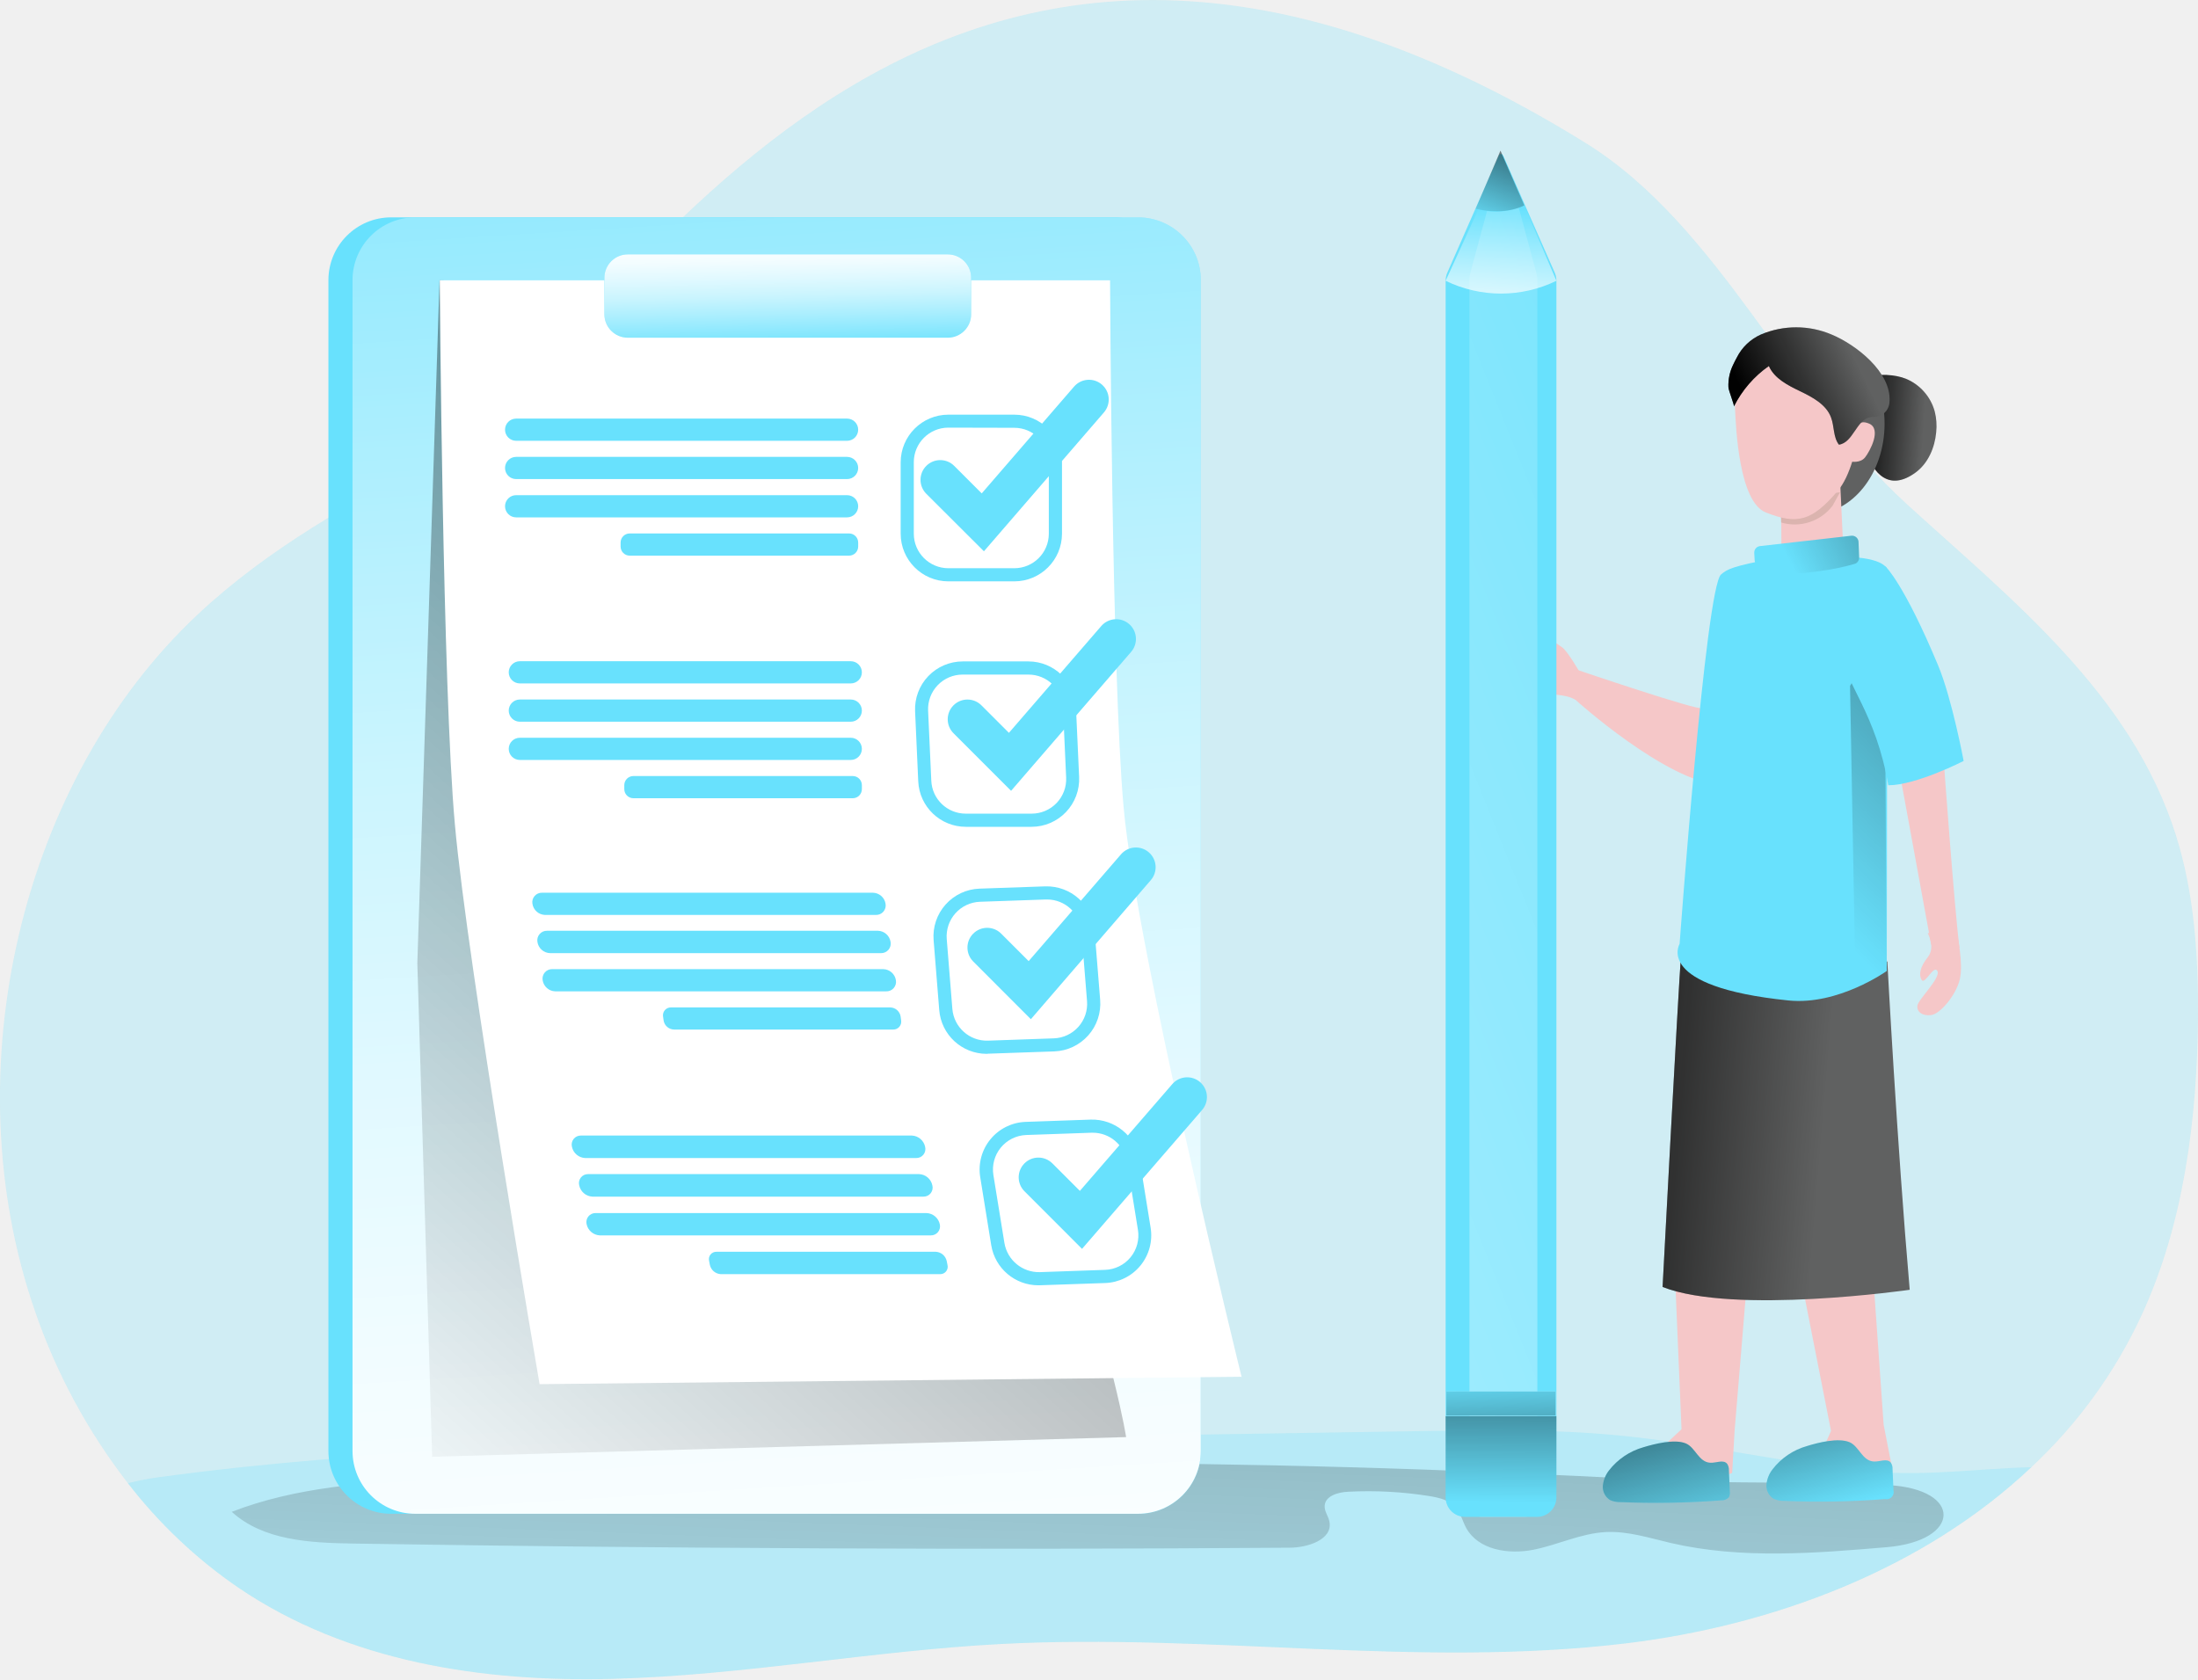
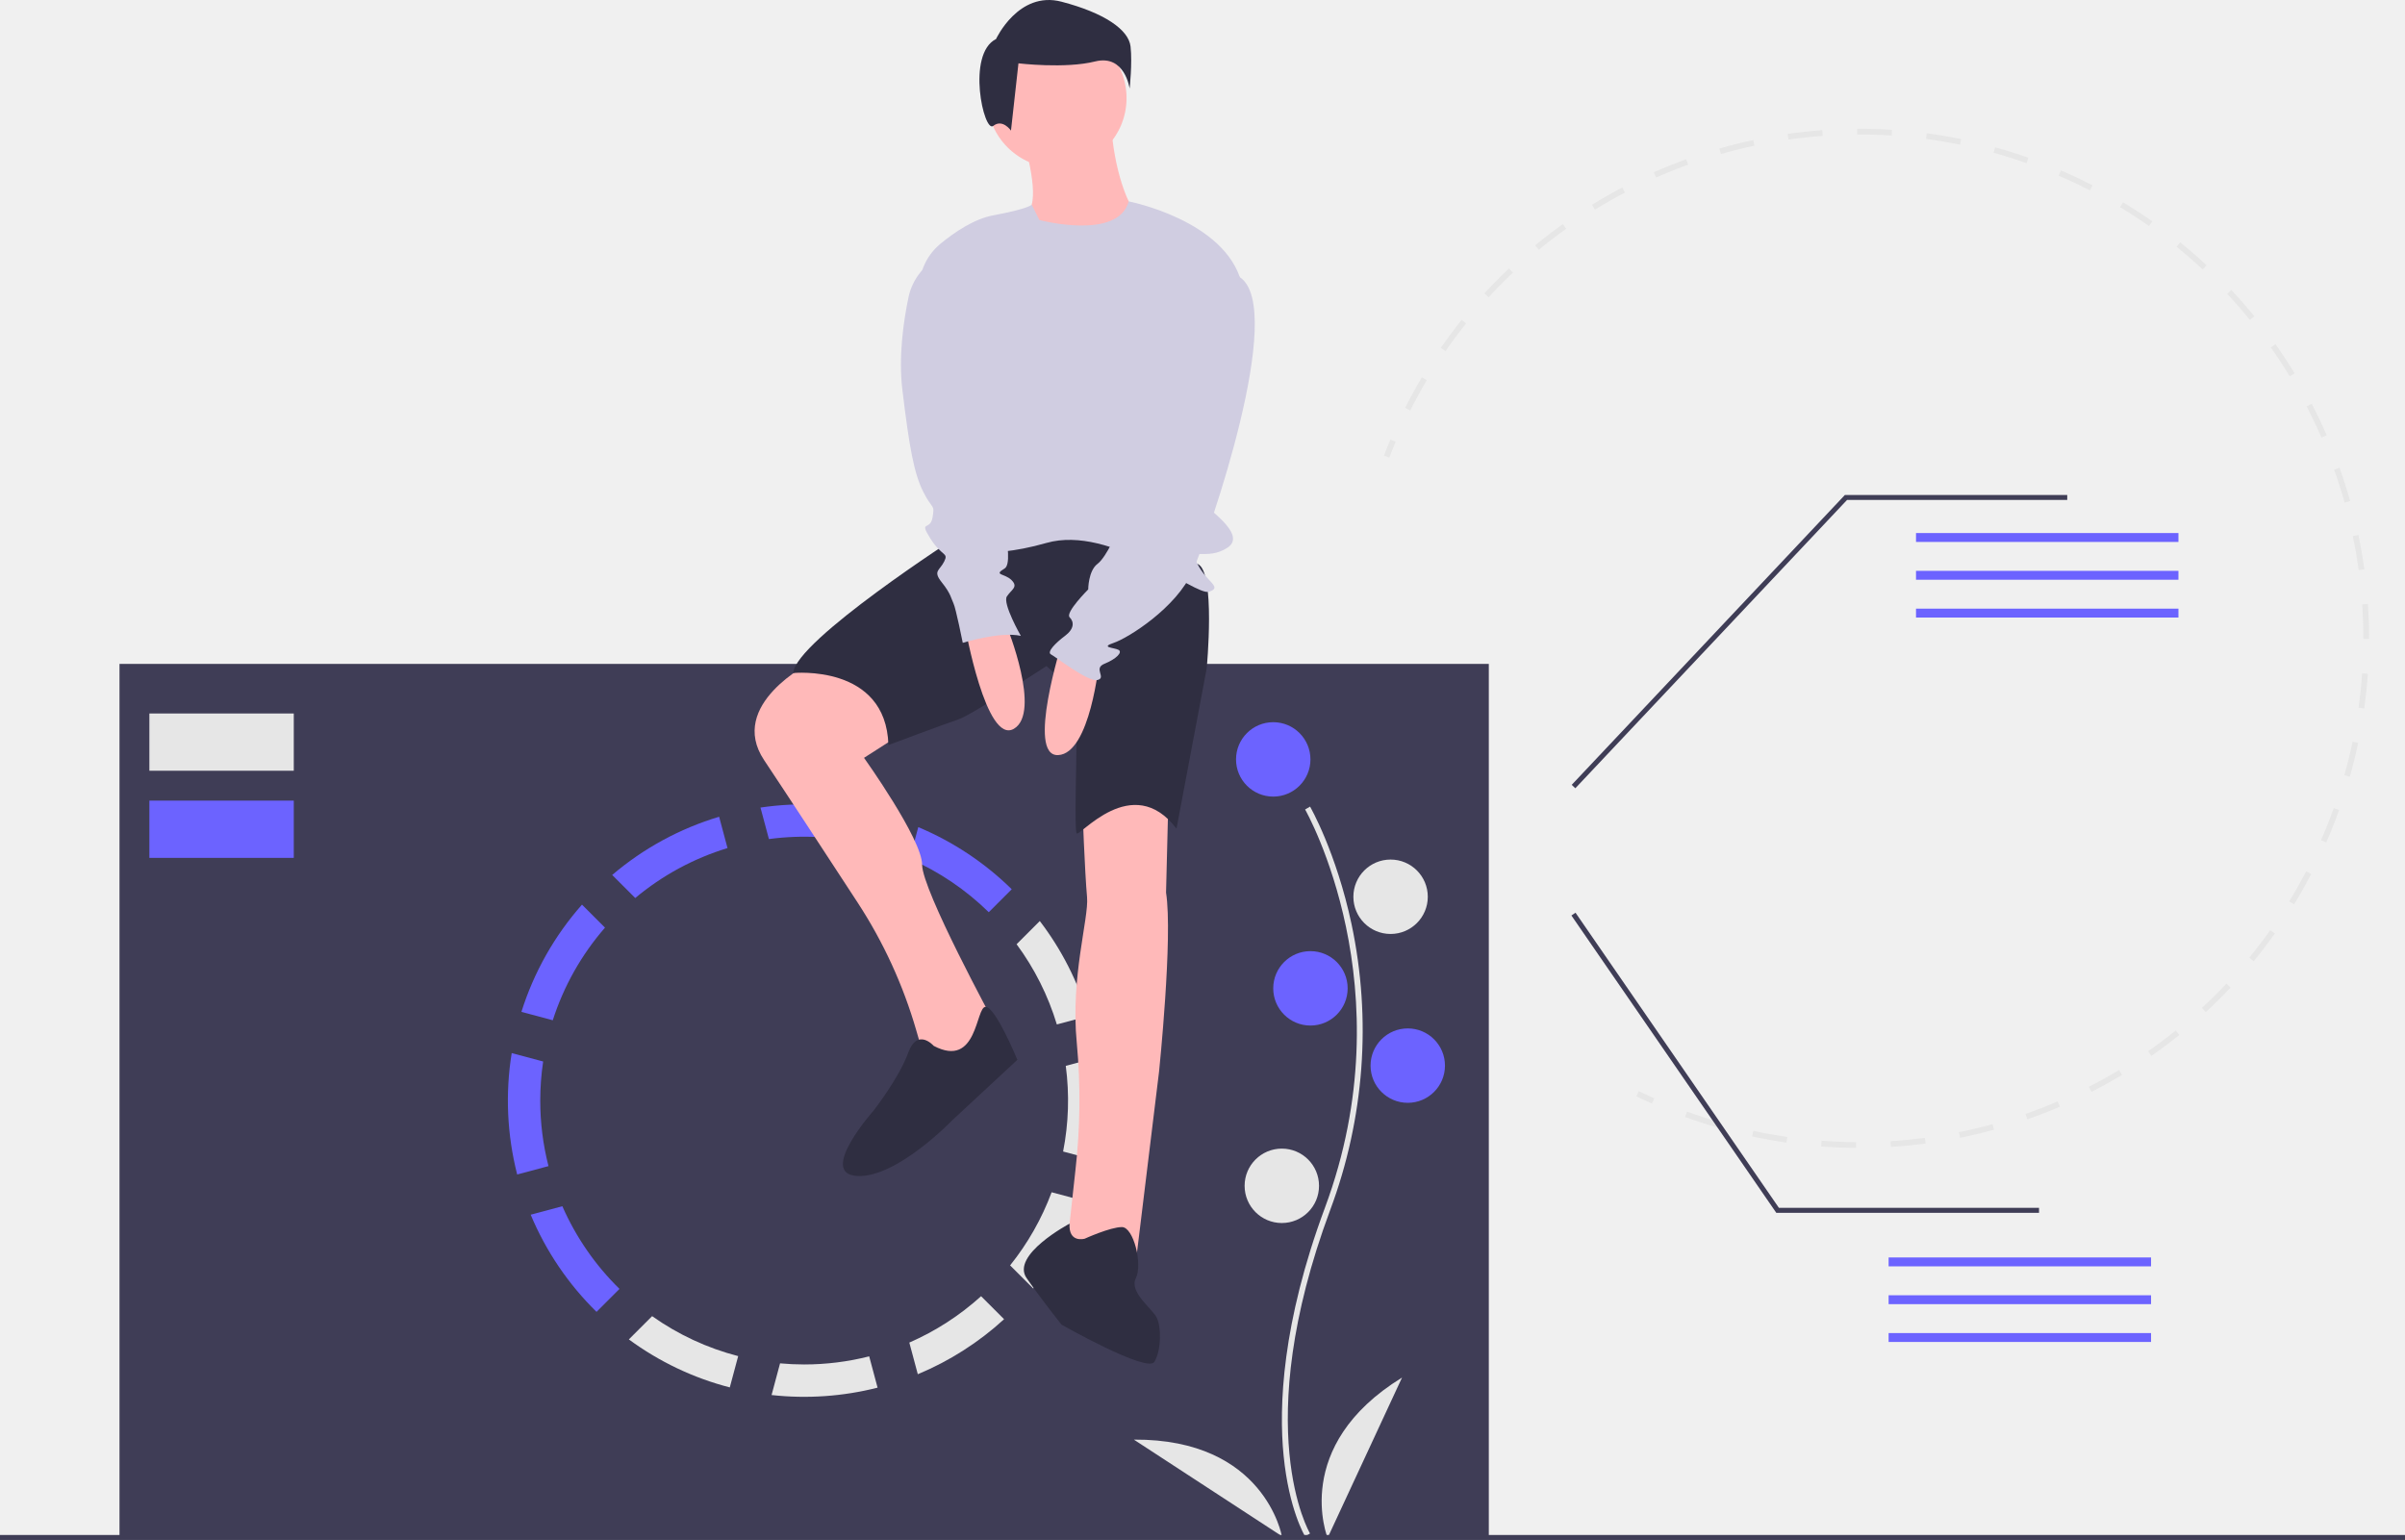
- <svg xmlns="http://www.w3.org/2000/svg" xmlns:xlink="http://www.w3.org/1999/xlink" id="Layer_1" data-name="Layer 1" viewBox="0 0 559.17 427.23">
-   <defs>
-     <linearGradient id="linear-gradient" x1="275.51" y1="500.74" x2="298.12" y2="-86.06" gradientUnits="userSpaceOnUse">
-       <stop offset="0" stop-color="#010101" stop-opacity="0" />
-       <stop offset="0.95" stop-color="#010101" />
-     </linearGradient>
-     <linearGradient id="linear-gradient-2" x1="491.63" y1="135.71" x2="473.1" y2="134.61" xlink:href="#linear-gradient" />
-     <linearGradient id="linear-gradient-3" x1="466.09" y1="314.23" x2="387.87" y2="307.63" xlink:href="#linear-gradient" />
-     <linearGradient id="linear-gradient-4" x1="456.36" y1="227.03" x2="601.49" y2="80.01" xlink:href="#linear-gradient" />
-     <linearGradient id="linear-gradient-5" x1="457.81" y1="169.83" x2="537.68" y2="127.19" xlink:href="#linear-gradient" />
-     <linearGradient id="linear-gradient-6" x1="430.89" y1="420.62" x2="412.04" y2="349.93" xlink:href="#linear-gradient" />
-     <linearGradient id="linear-gradient-7" x1="469.8" y1="410.24" x2="450.95" y2="339.55" xlink:href="#linear-gradient" />
-     <linearGradient id="linear-gradient-8" x1="474.69" y1="118.57" x2="446.73" y2="132.07" xlink:href="#linear-gradient" />
-     <linearGradient id="linear-gradient-9" x1="180.3" y1="-55.7" x2="214.23" y2="485.87" gradientUnits="userSpaceOnUse">
-       <stop offset="0" stop-color="#fff" stop-opacity="0" />
-       <stop offset="0.14" stop-color="#fff" stop-opacity="0.22" />
-       <stop offset="0.3" stop-color="#fff" stop-opacity="0.45" />
-       <stop offset="0.45" stop-color="#fff" stop-opacity="0.65" />
-       <stop offset="0.6" stop-color="#fff" stop-opacity="0.8" />
-       <stop offset="0.73" stop-color="#fff" stop-opacity="0.91" />
-       <stop offset="0.85" stop-color="#fff" stop-opacity="0.98" />
-       <stop offset="0.94" stop-color="#fff" />
-     </linearGradient>
-     <linearGradient id="linear-gradient-10" x1="68.91" y1="390.96" x2="535.09" y2="-122.97" xlink:href="#linear-gradient" />
-     <linearGradient id="linear-gradient-11" x1="515.21" y1="172.37" x2="-336.48" y2="513.92" xlink:href="#linear-gradient-9" />
-     <linearGradient id="linear-gradient-12" x1="411.07" y1="388.32" x2="245.74" y2="454.62" xlink:href="#linear-gradient-9" />
-     <linearGradient id="linear-gradient-13" x1="385.17" y1="79.23" x2="382.66" y2="124.47" xlink:href="#linear-gradient-9" />
-     <linearGradient id="linear-gradient-14" x1="381.53" y1="84.99" x2="397.23" y2="45.23" xlink:href="#linear-gradient" />
-     <linearGradient id="linear-gradient-15" x1="200.69" y1="89.02" x2="200.06" y2="58.24" xlink:href="#linear-gradient-9" />
-     <linearGradient id="linear-gradient-16" x1="381.55" y1="349.37" x2="383.44" y2="401.51" xlink:href="#linear-gradient" />
-     <linearGradient id="linear-gradient-17" x1="384.08" y1="408.66" x2="384.4" y2="341.12" xlink:href="#linear-gradient" />
-   </defs>
-   <path d="M561.43,285.28c-.2,25.94-3.61,52.38-14.25,75.54a124.21,124.21,0,0,1-28.12,38.83c-27.71,26.21-66.17,40.4-103.36,44.85-52.58,6.29-105.77-2.64-158.65.13-33,1.74-65.77,8-98.81,8.87s-67.37-4.21-95.42-23.26a124.2,124.2,0,0,1-28-26.51,152,152,0,0,1-23.66-43.84C-9.92,299.07,7.49,224.8,52.78,182.52c17.87-16.7,39.16-28.41,60.31-39.73,44.25-23.59,118.55-188,292.64-80,34,21.15,51.61,64.46,81.67,91.87,26.77,24.4,57.13,48.27,68.45,84.28C560.53,253.75,561.54,269.65,561.43,285.28Z" transform="translate(-2.28 -26.37)" fill="#68e1fd" opacity="0.24" style="isolation:isolate" />
-   <path d="M519.06,399.65c-27.71,26.21-66.17,40.4-103.36,44.85-52.58,6.29-105.77-2.64-158.65.13-33,1.74-65.77,8-98.81,8.87s-67.37-4.21-95.42-23.26a124.2,124.2,0,0,1-28-26.51A69.54,69.54,0,0,1,43,402.16c55.46-7.5,111.59-8.4,167.55-9.27l152.77-2.41c16.93-.27,33.94-.54,50.81,1.1,21.58,2.08,42.77,7.23,64.36,9.17C492.18,402,505.57,400,519.06,399.65Z" transform="translate(-2.28 -26.37)" fill="#68e1fd" opacity="0.24" style="isolation:isolate" />
-   <path d="M422.83,402.89a2856.06,2856.06,0,0,0-310.08-.28c-17.45.93-35.21,2.09-51.51,8.4,8,7.31,19.9,7.89,30.74,8.07Q211.13,421,330.3,420.14c4.66,0,11.1-2.07,10.18-6.65-.28-1.38-1.29-2.62-1.21-4,.15-2.55,3.41-3.47,6-3.59A98.56,98.56,0,0,1,365.89,407c2.47.41,5.11,1,6.74,2.9,1.28,1.48,1.71,3.49,2.64,5.2,3.06,5.59,10.7,6.81,17,5.58s12.16-4.2,18.53-4.52c5.61-.29,11.09,1.52,16.57,2.79,17.91,4.14,36.58,2.61,54.89,1.06,19-1.61,19.4-14.74.46-15.79C462.84,403.15,442.75,404,422.83,402.89Z" transform="translate(-2.28 -26.37)" fill="url(#linear-gradient)" />
-   <path d="M493.57,266.74,485,219.94h11.77s2.7,37.44,4,47.59Z" transform="translate(-2.28 -26.37)" fill="#f5c7c8" />
-   <path d="M500.17,264.17s1.65,7.3.68,11.37-5,8.81-7.28,9.09-3.68-.84-3.51-2.39,6-7.06,5.1-8.81-3.2,3.57-4,2.28-.46-3.29,1.55-5.82,0-6.06,0-6.06S498.75,261.15,500.17,264.17Z" transform="translate(-2.28 -26.37)" fill="#f5c7c8" />
-   <path d="M477.2,122.92c2.45-1.81,7.43-1.19,9.9-.2a12.57,12.57,0,0,1,7.37,8.3,15,15,0,0,1,.38,5.33c-.36,3.93-2.05,7.9-5.24,10.24-6.68,4.88-10.8.35-12.78-5.74a22.62,22.62,0,0,1-1.18-10.78c.36-2.75-.9-4.92,1.23-6.89Z" transform="translate(-2.28 -26.37)" fill="#606161" />
-   <path d="M477.2,122.92c2.45-1.81,7.43-1.19,9.9-.2a12.57,12.57,0,0,1,7.37,8.3,15,15,0,0,1,.38,5.33c-.36,3.93-2.05,7.9-5.24,10.24-6.68,4.88-10.8.35-12.78-5.74a22.62,22.62,0,0,1-1.18-10.78c.36-2.75-.9-4.92,1.23-6.89Z" transform="translate(-2.28 -26.37)" fill="url(#linear-gradient-2)" />
-   <ellipse cx="460.92" cy="107.76" rx="18.52" ry="23.1" fill="#606161" />
-   <path d="M404.43,197.86s-3.4-6-4.87-6.89-4.08-3.36-4.84-2.8c-1.37,1,4.53,6.24-.73,5.85-.83-.07-5.05,0-7.09,1.91a3.91,3.91,0,0,0,.19,5.84c1.38.94,6.12,1.38,8.68,1.3s5.56.29,7.3,1.34" transform="translate(-2.28 -26.37)" fill="#f5c7c8" />
-   <path d="M440.72,172.4s-2.43,7.64-2.67,11.77-2.18,21.48-2.83,22.33-31.77-9.73-31.77-9.73-1.88,2.65-.38,7.64c0,0,23.11,20.91,37.1,21.73s12.19-32.31,12.19-32.31" transform="translate(-2.28 -26.37)" fill="#f5c7c8" />
-   <path d="M468.09,390.43l-2.57,5.81c1.52-.52,8.8,5.33,12.08,5.34a10.42,10.42,0,0,0,5.94-2.17l-2.06-10.53-3.67-52.13-19.73,2.86Z" transform="translate(-2.28 -26.37)" fill="#f5c7c8" />
-   <path d="M430.06,390l-3.79,3.55c1.6-.12,7.19,7.36,10.37,8.19a10.45,10.45,0,0,0,6.3-.62l.62-10.72,4-48.25-19.45,1.91Z" transform="translate(-2.28 -26.37)" fill="#f5c7c8" />
-   <path d="M470.44,149.54l.79,16.78a8.73,8.73,0,0,1-8,3.75c-8.1-.9-7.75-3.3-7.75-3.3s0-12.11-.32-14.82" transform="translate(-2.28 -26.37)" fill="#f5c7c8" />
-   <path d="M468.51,155l1.87-3.38-15.21,1.69c.12,1,.2,3.44.24,6A12.1,12.1,0,0,0,468.51,155Z" transform="translate(-2.28 -26.37)" fill="#dbb4af" />
-   <path d="M482.42,271s2.44,46.16,5.69,83.52c0,0-44.64,6.43-62.87-.72,0,0,3.92-74.44,4.74-85.12Z" transform="translate(-2.28 -26.37)" fill="#606161" />
-   <path d="M482.42,271s2.44,46.16,5.69,83.52c0,0-44.64,6.43-62.87-.72,0,0,3.92-74.44,4.74-85.12Z" transform="translate(-2.28 -26.37)" fill="url(#linear-gradient-3)" />
-   <path d="M482.43,171.43s-.08-3.3-11.51-3.4c-8.33-.08-11.24-.76-17.16.37-10.8,2.06-12,2.73-13.65,4.13-3.91,3.37-10.54,94-10.54,94s-6.63,10.88,27.7,14.38c12.7,1.3,25-7.5,25-7.5Z" transform="translate(-2.28 -26.37)" fill="#68e1fd" />
-   <path d="M476.76,122.37s-.67,21.49-6.92,28.84c-6.59,7.76-10.34,8.71-18.34,5.54-6.8-2.71-7.61-21.32-7.84-26.68C443.07,116.16,464.39,104.18,476.76,122.37Z" transform="translate(-2.28 -26.37)" fill="#f5c7c8" />
-   <polygon points="479.45 159.78 479.95 247 472.06 251.55 470.65 174.51 479.45 159.78" fill="url(#linear-gradient-4)" />
-   <path d="M475.09,164.3l.15,3.93a1.64,1.64,0,0,1-.9,1.52s-6.16,2.09-16.83,2.65l-7.84-2a1.63,1.63,0,0,1-1-1.41l-.11-1.95a1.65,1.65,0,0,1,1.45-1.73l23.21-2.63A1.65,1.65,0,0,1,475.09,164.3Z" transform="translate(-2.28 -26.37)" fill="#68e1fd" />
-   <path d="M475.09,164.3l.15,3.93a1.64,1.64,0,0,1-.9,1.52s-6.16,2.09-16.83,2.65l-7.84-2a1.63,1.63,0,0,1-1-1.41l-.11-1.95a1.65,1.65,0,0,1,1.45-1.73l23.21-2.63A1.65,1.65,0,0,1,475.09,164.3Z" transform="translate(-2.28 -26.37)" fill="url(#linear-gradient-5)" />
-   <path d="M474.28,136s.34-3.24,3.53-1.84.19,7-1.05,8.57-3.62,1.07-3.62,1.07" transform="translate(-2.28 -26.37)" fill="#f5c7c8" />
-   <polygon points="477.04 94.7 478.31 99.78 476.23 99.78 474.48 92.03 477.04 94.7" fill="#4eae93" />
-   <path d="M482,170.53s4.7,4.42,13.35,25.17c3.53,8.48,6.48,24.27,6.48,24.27s-12.06,6.19-19.17,6.19c-3.18-18.45-10.82-25.6-12.24-34.11S477.7,168.89,482,170.53Z" transform="translate(-2.28 -26.37)" fill="#68e1fd" />
-   <path d="M420.37,394.58a16.94,16.94,0,0,0-8.78,5.92,7.42,7.42,0,0,0-1.55,3.91,3.91,3.91,0,0,0,1.83,3.61,6.08,6.08,0,0,0,2.68.52,214.89,214.89,0,0,0,25.63-.45,2.47,2.47,0,0,0,1.93-.77,2.49,2.49,0,0,0,.24-1.46l-.24-5.36a2.77,2.77,0,0,0-.44-1.7c-.95-1.16-2.8-.19-4.29-.27-3-.16-3.76-3.89-6.23-4.92C428.33,392.43,423.19,393.72,420.37,394.58Z" transform="translate(-2.28 -26.37)" fill="#68e1fd" />
-   <path d="M462,394.27a16.82,16.82,0,0,0-8.78,5.92,7.4,7.4,0,0,0-1.56,3.91,3.9,3.9,0,0,0,1.84,3.6,6.09,6.09,0,0,0,2.68.53,212.81,212.81,0,0,0,25.63-.46,1.82,1.82,0,0,0,2.17-2.22l-.24-5.37a2.74,2.74,0,0,0-.44-1.69c-.95-1.16-2.8-.19-4.3-.27-3-.16-3.75-3.89-6.22-4.93C469.91,392.11,464.78,393.4,462,394.27Z" transform="translate(-2.28 -26.37)" fill="#68e1fd" />
-   <path d="M420.37,394.58a16.94,16.94,0,0,0-8.78,5.92,7.42,7.42,0,0,0-1.55,3.91,3.91,3.91,0,0,0,1.83,3.61,6.08,6.08,0,0,0,2.68.52,214.89,214.89,0,0,0,25.63-.45,2.47,2.47,0,0,0,1.93-.77,2.49,2.49,0,0,0,.24-1.46l-.24-5.36a2.77,2.77,0,0,0-.44-1.7c-.95-1.16-2.8-.19-4.29-.27-3-.16-3.76-3.89-6.23-4.92C428.33,392.43,423.19,393.72,420.37,394.58Z" transform="translate(-2.28 -26.37)" fill="url(#linear-gradient-6)" />
-   <path d="M462,394.27a16.82,16.82,0,0,0-8.78,5.92,7.4,7.4,0,0,0-1.56,3.91,3.9,3.9,0,0,0,1.84,3.6,6.09,6.09,0,0,0,2.68.53,212.81,212.81,0,0,0,25.63-.46,1.82,1.82,0,0,0,2.17-2.22l-.24-5.37a2.74,2.74,0,0,0-.44-1.69c-.95-1.16-2.8-.19-4.3-.27-3-.16-3.75-3.89-6.22-4.93C469.91,392.11,464.78,393.4,462,394.27Z" transform="translate(-2.28 -26.37)" fill="url(#linear-gradient-7)" />
-   <path d="M444.11,117.37c-.33.59-.64,1.21-.95,1.87a11.81,11.81,0,0,0-1.17,5.6c0,.8,1.55,4.62,1.4,4.93a27.64,27.64,0,0,1,8.89-10.28c1.42,3.21,4.87,4.93,8,6.44s6.6,3.36,7.82,6.66c.85,2.26.53,5,2,6.91,3.63-.49,4.42-6.35,8-7,.65-.12,1.33,0,2-.18a4,4,0,0,0,2.87-3.72c.56-7.57-8.62-14.6-14.75-17.13a23,23,0,0,0-17.94,0A12.6,12.6,0,0,0,444.11,117.37Z" transform="translate(-2.28 -26.37)" fill="#606161" />
-   <path d="M444.11,117.37c-.33.59-.64,1.21-.95,1.87a11.81,11.81,0,0,0-1.17,5.6c0,.8,1.55,4.62,1.4,4.93a27.64,27.64,0,0,1,8.89-10.28c1.42,3.21,4.87,4.93,8,6.44s6.6,3.36,7.82,6.66c.85,2.26.53,5,2,6.91,3.63-.49,4.42-6.35,8-7,.65-.12,1.33,0,2-.18a4,4,0,0,0,2.87-3.72c.56-7.57-8.62-14.6-14.75-17.13a23,23,0,0,0-17.94,0A12.6,12.6,0,0,0,444.11,117.37Z" transform="translate(-2.28 -26.37)" fill="url(#linear-gradient-8)" />
-   <rect x="83.55" y="55.3" width="215.81" height="329.84" rx="15.98" fill="#68e1fd" />
-   <rect x="89.68" y="55.3" width="215.81" height="329.84" rx="15.98" fill="#68e1fd" />
-   <rect x="89.68" y="55.3" width="215.81" height="329.84" rx="15.98" fill="url(#linear-gradient-9)" />
-   <path d="M108.45,271.41,114.1,97.69l163.35,3.45S256.09,281.46,271.17,328,288.76,392,288.76,392l-176.54,5Z" transform="translate(-2.28 -26.37)" fill="url(#linear-gradient-10)" />
-   <path d="M318.13,376.64l-178.58,1.89S121.19,271.86,118,236.1c-3.13-34.45-3.85-138.41-3.85-138.41H284.68s.43,100.75,3.45,134.13C291.47,268.65,318.13,376.64,318.13,376.64Z" transform="translate(-2.28 -26.37)" fill="#fff" />
-   <path d="M397.83,95.8,385.68,68.22l-1-2.34a.35.35,0,0,0-.17-.17.55.55,0,0,0-.9.17L370.45,95.8a5,5,0,0,0-.4,2V386.7h28.18V97.81A5,5,0,0,0,397.83,95.8ZM398,386.53H370.21V380.4H398Z" transform="translate(-2.28 -26.37)" fill="#68e1fd" />
-   <path d="M393.38,97.81V380.4H376.11V97.77a7.59,7.59,0,0,1,.23-2l8.07-29.92a.26.26,0,0,1,.06-.17c.17-.27.47-.2.57.17l.64,2.34,7.43,27.58A7.68,7.68,0,0,1,393.38,97.81Z" transform="translate(-2.28 -26.37)" fill="url(#linear-gradient-11)" />
-   <path d="M376.11,386.53h17.27v20.82c0,2.74-1.38,4.95-3.05,4.95H379.12c-1.68,0-3-2.21-3-4.95Z" transform="translate(-2.28 -26.37)" fill="url(#linear-gradient-12)" />
-   <path d="M398.23,97.81a32.14,32.14,0,0,1-28.18,0l8.3-18.14,6.29-13.75,5.42,12.75Z" transform="translate(-2.28 -26.37)" fill="url(#linear-gradient-13)" />
-   <path d="M390.06,78.63a17,17,0,0,1-11.71,1l6.29-13.75Z" transform="translate(-2.28 -26.37)" fill="#68e1fd" />
-   <path d="M390.06,78.63c-4,2-9,1.66-12.38.86L384,64.7Z" transform="translate(-2.28 -26.37)" fill="url(#linear-gradient-14)" />
-   <rect x="128.48" y="106.5" width="89.84" height="5.65" rx="2.83" fill="#68e1fd" />
-   <rect x="128.48" y="116.24" width="89.84" height="5.65" rx="2.83" fill="#68e1fd" />
-   <rect x="128.48" y="125.98" width="89.84" height="5.65" rx="2.83" fill="#68e1fd" />
-   <rect x="157.88" y="135.72" width="60.44" height="5.65" rx="2.32" fill="#68e1fd" />
-   <rect x="129.42" y="168.23" width="89.84" height="5.65" rx="2.83" fill="#68e1fd" />
-   <rect x="129.42" y="177.97" width="89.84" height="5.65" rx="2.83" fill="#68e1fd" />
-   <rect x="129.42" y="187.7" width="89.84" height="5.65" rx="2.83" fill="#68e1fd" />
-   <rect x="158.82" y="197.44" width="60.44" height="5.65" rx="2.32" fill="#68e1fd" />
-   <path d="M225.12,259.15H140.93a3.34,3.34,0,0,1-3.2-2.83h0a2.41,2.41,0,0,1,2.45-2.82h84.18a3.33,3.33,0,0,1,3.21,2.82h0A2.42,2.42,0,0,1,225.12,259.15Z" transform="translate(-2.28 -26.37)" fill="#68e1fd" />
-   <path d="M226.42,268.87H142.23A3.34,3.34,0,0,1,139,266h0a2.42,2.42,0,0,1,2.45-2.82h84.19a3.34,3.34,0,0,1,3.2,2.82h0A2.42,2.42,0,0,1,226.42,268.87Z" transform="translate(-2.28 -26.37)" fill="#68e1fd" />
-   <path d="M227.72,278.59H143.53a3.34,3.34,0,0,1-3.2-2.82h0a2.42,2.42,0,0,1,2.45-2.83H227a3.34,3.34,0,0,1,3.2,2.83h0A2.42,2.42,0,0,1,227.72,278.59Z" transform="translate(-2.28 -26.37)" fill="#68e1fd" />
-   <path d="M229.53,288.31h-55.8A2.74,2.74,0,0,1,171.1,286l-.14-1a2,2,0,0,1,2-2.32h55.81a2.74,2.74,0,0,1,2.63,2.32l.13,1A2,2,0,0,1,229.53,288.31Z" transform="translate(-2.28 -26.37)" fill="#68e1fd" />
-   <path d="M235.34,321H151.15a3.6,3.6,0,0,1-3.37-2.86h0a2.3,2.3,0,0,1,2.29-2.86h84.19a3.6,3.6,0,0,1,3.37,2.86h0A2.29,2.29,0,0,1,235.34,321Z" transform="translate(-2.28 -26.37)" fill="#68e1fd" />
-   <path d="M237.21,330.82H153a3.6,3.6,0,0,1-3.37-2.87h0a2.29,2.29,0,0,1,2.28-2.86h84.19a3.59,3.59,0,0,1,3.37,2.86h0A2.29,2.29,0,0,1,237.21,330.82Z" transform="translate(-2.28 -26.37)" fill="#68e1fd" />
-   <path d="M239.07,340.68H154.88a3.6,3.6,0,0,1-3.37-2.86h0A2.3,2.3,0,0,1,153.8,335H238a3.61,3.61,0,0,1,3.37,2.87h0A2.3,2.3,0,0,1,239.07,340.68Z" transform="translate(-2.28 -26.37)" fill="#68e1fd" />
-   <path d="M241.44,350.54h-55.8a3,3,0,0,1-2.77-2.35l-.19-1a1.87,1.87,0,0,1,1.88-2.34h55.8a3,3,0,0,1,2.76,2.34l.2,1A1.88,1.88,0,0,1,241.44,350.54Z" transform="translate(-2.28 -26.37)" fill="#68e1fd" />
-   <path d="M260.32,174.28H243.54a12.14,12.14,0,0,1-12.13-12.13V144a12.14,12.14,0,0,1,12.13-12.13h16.78A12.14,12.14,0,0,1,272.45,144v18.19A12.14,12.14,0,0,1,260.32,174.28Zm-16.78-39.11a8.8,8.8,0,0,0-8.79,8.79v18.19a8.8,8.8,0,0,0,8.79,8.79h16.78a8.79,8.79,0,0,0,8.78-8.79V144a8.79,8.79,0,0,0-8.78-8.79Z" transform="translate(-2.28 -26.37)" fill="#68e1fd" />
-   <path d="M264.73,236.73H248a12.12,12.12,0,0,1-12.12-11.58l-.8-17.82a12.13,12.13,0,0,1,12.12-12.68h16.75A12.11,12.11,0,0,1,276,206.24l.81,17.81a12.13,12.13,0,0,1-12.12,12.68ZM247.17,198a8.78,8.78,0,0,0-8.78,9.18L239.2,225a8.76,8.76,0,0,0,8.77,8.38h16.76a8.78,8.78,0,0,0,8.78-9.18l-.81-17.81a8.78,8.78,0,0,0-8.78-8.39Z" transform="translate(-2.28 -26.37)" fill="#68e1fd" />
-   <path d="M253.3,294.49a12.11,12.11,0,0,1-12.08-11.16l-1.43-17.77a12.14,12.14,0,0,1,11.67-13.1l16.75-.58A12.23,12.23,0,0,1,280.73,263l1.43,17.77a12.15,12.15,0,0,1-11.67,13.1l-16.75.58Zm15.35-39.27h-.32l-16.75.58a8.8,8.8,0,0,0-8.45,9.49l1.43,17.77a8.82,8.82,0,0,0,9.06,8.08l16.75-.59a8.78,8.78,0,0,0,8.45-9.48l-1.43-17.77A8.76,8.76,0,0,0,268.65,255.22Z" transform="translate(-2.28 -26.37)" fill="#68e1fd" />
-   <path d="M266.45,353.38a12.16,12.16,0,0,1-12-10.19l-2.8-17.32a12.13,12.13,0,0,1,11.55-14.07l16.6-.58a12.26,12.26,0,0,1,12.4,10.19L295,338.73a12.14,12.14,0,0,1-11.55,14.07l-16.61.57Zm13.8-38.82h-.31l-16.6.58A8.79,8.79,0,0,0,255,325.33l2.81,17.32a8.9,8.9,0,0,0,9,7.38l16.6-.58a8.77,8.77,0,0,0,8.36-10.18l-2.8-17.33A8.8,8.8,0,0,0,280.25,314.56Z" transform="translate(-2.28 -26.37)" fill="#68e1fd" />
-   <rect x="153.76" y="64.72" width="93.3" height="21.2" rx="5.95" fill="#68e1fd" />
-   <rect x="153.76" y="64.72" width="93.3" height="21.2" rx="5.95" fill="url(#linear-gradient-15)" />
-   <path d="M252.59,166.63,237.93,152a5,5,0,0,1,7.1-7.1l7,7,23.49-27.17a5,5,0,0,1,7.6,6.57Z" transform="translate(-2.28 -26.37)" fill="#68e1fd" />
-   <path d="M259.5,227.57l-14.65-14.65a5,5,0,0,1,7.1-7.1l7,7,23.49-27.17a5,5,0,0,1,7.6,6.57Z" transform="translate(-2.28 -26.37)" fill="#68e1fd" />
-   <path d="M264.53,285.68,249.87,271a5,5,0,0,1,7.1-7.1l7,7,23.49-27.17a5,5,0,1,1,7.59,6.56Z" transform="translate(-2.28 -26.37)" fill="#68e1fd" />
-   <path d="M277.55,344.11,262.9,329.45a5,5,0,1,1,7.1-7.09l7,7L300.5,302.2a5,5,0,0,1,7.6,6.57Z" transform="translate(-2.28 -26.37)" fill="#68e1fd" />
-   <rect x="367.94" y="354.03" width="27.78" height="6.13" fill="#68e1fd" />
-   <rect x="367.94" y="354.03" width="27.78" height="6.13" fill="url(#linear-gradient-16)" />
-   <path d="M398.23,386.7v20.65a4.94,4.94,0,0,1-5,4.95H375a4.94,4.94,0,0,1-4.95-4.95V386.7Z" transform="translate(-2.28 -26.37)" fill="#68e1fd" />
-   <path d="M398.23,386.7v20.65a4.94,4.94,0,0,1-5,4.95H375a4.94,4.94,0,0,1-4.95-4.95V386.7Z" transform="translate(-2.28 -26.37)" fill="url(#linear-gradient-17)" />
+ <svg xmlns="http://www.w3.org/2000/svg" id="e3d770ae-065d-49c7-8680-9771fb80e313" data-name="Layer 1" width="966" height="618.611" viewBox="0 0 966 618.611">
+   <path d="M677.586,318.161c-.884,2.088-1.747,4.228-2.567,6.362l-2.146-.825c.829-2.158,1.703-4.321,2.596-6.433Z" transform="translate(-117 -140.6944)" fill="#e6e6e6" />
+   <path d="M1054.897,470.537c-1.109,2.885-2.292,5.769-3.517,8.574l-2.107-.921c1.834-4.199,3.562-8.555,5.116-12.891l2.165.777Q1055.754,468.308,1054.897,470.537Zm5.94-17.816-2.213-.627c1.258-4.438,2.376-8.966,3.324-13.461l2.249.475C1063.239,443.652,1062.109,448.232,1060.837,452.721Zm-15.497,39.044c-2.152,4.138-4.471,8.246-6.893,12.212l-1.962-1.199c2.393-3.92,4.686-7.982,6.813-12.074Zm21.278-66.469-2.278-.32c.638-4.559,1.125-9.198,1.447-13.79l2.294.16C1067.755,415.991,1067.263,420.684,1066.618,425.295ZM1030.73,515.687c-2.693,3.795-5.555,7.547-8.506,11.15l-1.779-1.456c2.918-3.564,5.747-7.274,8.411-11.026Zm37.845-118.357-2.299-.001c.003-4.602-.154-9.26-.465-13.844l2.294-.155C1068.42,387.966,1068.578,392.676,1068.575,397.33Zm-55.621,140.06c-3.2,3.398-6.556,6.723-9.974,9.883l-1.562-1.689c3.379-3.124,6.697-6.412,9.861-9.772Zm53.718-167.998-2.278.313c-.629-4.56-1.422-9.155-2.36-13.655l2.252-.47C1065.234,360.133,1066.037,364.779,1066.673,369.392Zm-74.319,187.053c-3.634,2.925-7.411,5.757-11.228,8.419l-1.315-1.886c3.773-2.632,7.509-5.432,11.103-8.324Zm68.606-214.483-2.214.621c-1.244-4.433-2.657-8.878-4.2-13.213l2.166-.772C1058.274,332.984,1059.703,337.48,1060.96,341.962ZM969.349,572.494c-3.99,2.396-8.117,4.686-12.267,6.808l-1.046-2.047c4.102-2.098,8.183-4.363,12.129-6.732Zm82.214-256.94-2.108.917c-1.836-4.223-3.84-8.437-5.959-12.525l2.042-1.058C1047.68,307.023,1049.707,311.284,1051.563,315.554ZM944.383,585.256c-4.283,1.833-8.682,3.54-13.074,5.076l-.758-2.17c4.343-1.518,8.692-3.207,12.927-5.019Zm94.277-294.597-1.965,1.193c-2.39-3.93-4.95-7.834-7.609-11.6l1.878-1.325C1033.654,282.736,1036.242,286.684,1038.659,290.66ZM917.922,594.505c-4.49,1.234-9.079,2.326-13.637,3.248l-.457-2.254c4.507-.912,9.044-1.992,13.486-3.211Zm104.558-326.758-1.782,1.451c-2.91-3.575-5.981-7.092-9.129-10.456l1.679-1.57C1016.432,260.573,1019.538,264.13,1022.48,267.746ZM890.461,600.061c-4.613.608-9.306,1.063-13.947,1.353l-.143-2.294c4.588-.287,9.228-.737,13.789-1.338Zm112.848-352.807-1.566,1.683c-3.375-3.141-6.903-6.205-10.486-9.106l1.447-1.787C996.328,240.978,999.897,244.077,1003.309,247.254Zm-140.795,354.551c-4.658-.03-9.373-.224-14.014-.575l.174-2.293c4.589.347,9.249.539,13.855.569Zm118.989-372.204-1.321,1.884c-3.771-2.644-7.681-5.188-11.621-7.564l1.187-1.968C973.733,224.355,977.688,226.928,981.503,229.601ZM834.561,599.688c-4.606-.671-9.249-1.512-13.799-2.499l.487-2.247c4.499.976,9.089,1.807,13.643,2.47ZM957.498,215.129l-1.05,2.045c-4.09-2.098-8.311-4.083-12.546-5.904l.908-2.112C949.092,210.999,953.361,213.008,957.498,215.129ZM807.166,593.75c-4.465-1.294-8.949-2.76-13.329-4.357l.788-2.16c4.331,1.58,8.766,3.029,13.181,4.308Zm123.815-387.52c-4.348-1.532-8.798-2.932-13.227-4.162l.614-2.215c4.48,1.243,8.98,2.659,13.377,4.207Zm-26.707-7.411c-4.517-.924-9.117-1.704-13.672-2.314l.306-2.278c4.607.617,9.259,1.405,13.828,2.341Zm-27.47-3.68c-4.59-.294-9.248-.433-13.844-.411l-.011-2.299c4.649-.022,9.36.118,14.002.417Zm-27.688.133c-4.593.34-9.228.843-13.777,1.495l-.327-2.276c4.601-.66,9.289-1.169,13.934-1.512Zm-27.423,3.932c-4.507.966-9.032,2.098-13.449,3.364l-.634-2.209c4.467-1.282,9.043-2.427,13.601-3.404Zm-26.64,7.641c-4.328,1.567-8.658,3.304-12.871,5.163l-.928-2.103c4.261-1.88,8.64-3.637,13.017-5.223Zm-25.361,11.193c-4.081,2.145-8.137,4.456-12.053,6.868l-1.206-1.957c3.961-2.44,8.062-4.777,12.189-6.946Zm-23.611,14.541c-3.753,2.683-7.456,5.526-11.007,8.45l-1.462-1.775c3.592-2.958,7.336-5.833,11.132-8.546Zm-21.409,17.638c-3.349,3.169-6.628,6.494-9.747,9.882l-1.692-1.557c3.154-3.427,6.471-6.79,9.858-9.996Zm-18.789,20.415c-2.876,3.595-5.663,7.336-8.284,11.12l-1.89-1.309c2.651-3.828,5.47-7.612,8.379-11.248Zm-15.782,22.786c-2.352,3.953-4.598,8.041-6.678,12.153l-2.052-1.039c2.103-4.158,4.376-8.293,6.753-12.29Z" transform="translate(-117 -140.6944)" fill="#e6e6e6" />
+   <path d="M781.454,581.909l-.935,2.1c-2.121-.944-4.236-1.928-6.288-2.926l1.005-2.067C777.264,580.001,779.356,580.975,781.454,581.909Z" transform="translate(-117 -140.6944)" fill="#e6e6e6" />
+   <rect x="48" y="266.694" width="550" height="350.833" fill="#3f3d56" />
+   <path d="M641.227,757.9c-.264-.431-6.485-10.818-8.641-32.388-1.978-19.789-.706-53.144,16.592-99.672,32.772-88.144-7.552-159.264-7.964-159.972l1.989-1.154c.104.18,10.51,18.312,16.656,47.186a205.856,205.856,0,0,1-8.526,114.742c-32.715,87.994-8.393,129.649-8.144,130.06Z" transform="translate(-117 -140.6944)" fill="#e6e6e6" />
+   <circle cx="511.413" cy="305.052" r="14.945" fill="#6c63ff" />
+   <circle cx="558.548" cy="360.235" r="14.945" fill="#e6e6e6" />
+   <circle cx="526.358" cy="397.024" r="14.945" fill="#6c63ff" />
+   <circle cx="565.446" cy="428.064" r="14.945" fill="#6c63ff" />
+   <circle cx="514.861" cy="476.349" r="14.945" fill="#e6e6e6" />
+   <path d="M650.256,758.45s-14.945-36.789,29.891-64.38Z" transform="translate(-117 -140.6944)" fill="#e6e6e6" />
+   <path d="M631.875,757.782s-6.802-39.122-59.446-38.786Z" transform="translate(-117 -140.6944)" fill="#e6e6e6" />
+   <path d="M482.432,485.68a106.389,106.389,0,0,1,31.716,21.456l9.227-9.227a119.151,119.151,0,0,0-37.536-24.947Z" transform="translate(-117 -140.6944)" fill="#6c63ff" />
+   <path d="M339.027,550.539A105.987,105.987,0,0,1,360.006,513.332l-9.243-9.243a118.816,118.816,0,0,0-24.331,43.074Z" transform="translate(-117 -140.6944)" fill="#6c63ff" />
+   <path d="M534.648,510.679l-9.317,9.317a105.728,105.728,0,0,1,16.165,32.226l12.581-3.371A118.607,118.607,0,0,0,534.648,510.679Z" transform="translate(-117 -140.6944)" fill="#e6e6e6" />
+   <path d="M362.891,492.175l9.258,9.258a105.894,105.894,0,0,1,37.068-20.064l-3.371-12.581A118.743,118.743,0,0,0,362.891,492.175Z" transform="translate(-117 -140.6944)" fill="#6c63ff" />
+   <path d="M334,582.806a106.396,106.396,0,0,1,1.165-15.702L322.531,563.718a119.839,119.839,0,0,0,2.204,48.78l12.575-3.369A105.835,105.835,0,0,1,334,582.806Z" transform="translate(-117 -140.6944)" fill="#6c63ff" />
+   <path d="M466.122,685.545A105.835,105.835,0,0,1,440,688.806c-3.263,0-6.49-.156-9.679-.446l-3.41,12.727a119.69,119.69,0,0,0,42.58-2.966Z" transform="translate(-117 -140.6944)" fill="#e6e6e6" />
+   <path d="M342.874,625.238l-12.719,3.408a119.188,119.188,0,0,0,26.447,39.036l9.227-9.227A106.428,106.428,0,0,1,342.874,625.238Z" transform="translate(-117 -140.6944)" fill="#6c63ff" />
+   <path d="M557.739,565.469l-12.657,3.391a106.274,106.274,0,0,1-1.071,34.407l12.6,3.376a119.957,119.957,0,0,0,1.129-41.175Z" transform="translate(-117 -140.6944)" fill="#e6e6e6" />
+   <path d="M425.847,477.753a106.288,106.288,0,0,1,40.476,2.362l3.369-12.575a119.907,119.907,0,0,0-47.237-2.445Z" transform="translate(-117 -140.6944)" fill="#6c63ff" />
+   <path d="M413.5,685.452A105.587,105.587,0,0,1,378.929,669.397l-9.342,9.342a118.498,118.498,0,0,0,40.544,19.286Z" transform="translate(-117 -140.6944)" fill="#e6e6e6" />
+   <path d="M520.299,670.625l-9.236-9.236a106.3,106.3,0,0,1-28.823,18.627l3.407,12.713A119.074,119.074,0,0,0,520.299,670.625Z" transform="translate(-117 -140.6944)" fill="#e6e6e6" />
+   <path d="M539.399,619.631a105.999,105.999,0,0,1-16.678,29.374L532,658.285a118.829,118.829,0,0,0,20.028-35.269Z" transform="translate(-117 -140.6944)" fill="#e6e6e6" />
+   <rect x="60" y="286.611" width="58" height="23" fill="#e6e6e6" />
+   <rect x="60" y="321.611" width="58" height="23" fill="#6c63ff" />
+   <path d="M527.968,196.43s6.532,21.463,2.799,27.995,6.532,20.53,23.329,13.997,17.73-13.997,17.73-13.997-6.532-10.265-8.398-31.728Z" transform="translate(-117 -140.6944)" fill="#ffb9b9" />
+   <path d="M442.584,406.858s-33.594,16.797-18.663,39.193c8.679,13.018,25.239,38.332,37.587,57.249a190.929,190.929,0,0,1,23.516,51.271l2.352,8.125,9.332,11.198,19.596-22.396s-28.928-53.19-28.928-63.455S464.047,445.118,464.047,445.118l23.329-14.931S461.247,400.326,442.584,406.858Z" transform="translate(-117 -140.6944)" fill="#ffb9b9" />
+   <path d="M551.764,464.714s.933,26.129,1.866,36.393c.77,8.468-6.717,32.18-4.121,58.559a247.96,247.96,0,0,1-.566,51.278L545.232,644.815l27.995,2.799,9.332-76.519s5.599-54.123,2.799-71.854l.933-37.327S565.762,454.45,551.764,464.714Z" transform="translate(-117 -140.6944)" fill="#ffb9b9" />
+   <path d="M501.84,356.001s-65.321,41.992-66.255,55.057c0,0,37.327-3.733,38.26,28.928,0,0,22.396-8.398,27.995-10.265s35.46-21.463,35.46-21.463,12.131,9.332,12.131,24.262-.933,41.059,0,42.925,22.396-25.195,40.126-1.866l12.131-64.388s3.733-39.193-3.733-41.992l-52.257-19.596Z" transform="translate(-117 -140.6944)" fill="#2f2e41" />
+   <circle cx="424.499" cy="39.405" r="27.995" fill="#ffb9b9" />
+   <path d="M534.501,229.091s31.577,8.34,35.851-7.495c0,0,38.802,7.495,45.334,32.69s-15.864,85.851-15.864,87.717,18.663,13.064,10.265,18.663-15.864-.933-12.131,6.532,10.265,9.332,4.666,11.198-39.193-27.062-65.321-19.596-39.193,1.866-39.193,1.866L486.391,259.408a23.391,23.391,0,0,1,8.316-20.759c5.848-4.813,13.607-10.014,21.13-11.424,14.931-2.799,15.551-4.332,15.551-4.332Z" transform="translate(-117 -140.6944)" fill="#d0cde1" />
+   <path d="M504.639,392.394s8.398,47.591,19.596,41.059-2.799-41.059-2.799-41.059Z" transform="translate(-117 -140.6944)" fill="#ffb9b9" />
+   <path d="M543.622,398.553s-14.552,46.084-1.603,45.468,16.497-37.703,16.497-37.703Z" transform="translate(-117 -140.6944)" fill="#ffb9b9" />
+   <path d="M492.042,560.83s-6.532-7.465-10.265,2.799-13.997,23.329-13.997,23.329-22.396,25.195-6.532,26.129,38.26-22.396,38.26-22.396l26.129-24.262s-8.66-21.09-12.728-21.277S509.772,570.162,492.042,560.83Z" transform="translate(-117 -140.6944)" fill="#2f2e41" />
+   <path d="M552.697,638.283s-6.576,1.92-6.088-6.039c0,0-23.774,12.571-17.241,21.903s13.997,18.663,13.997,18.663,34.527,19.596,37.327,14.931,2.799-13.997.933-17.73-11.198-10.265-8.398-15.864-.933-20.53-5.599-20.53S552.697,638.283,552.697,638.283Z" transform="translate(-117 -140.6944)" fill="#2f2e41" />
+   <path d="M517.069,156.379s9.006-19.512,26.267-15.009,27.017,11.257,27.767,18.011-.375,16.886-.375,16.886-1.876-13.884-13.884-10.882-30.769.75-30.769.75l-3.002,27.017s-3.377-4.878-7.129-1.876S505.061,162.382,517.069,156.379Z" transform="translate(-117 -140.6944)" fill="#2f2e41" />
+   <path d="M599.822,253.353s-22.396,60.656-20.53,68.121,0,8.398-2.799,10.265-10.265,21.463-10.265,21.463-4.666,11.198-8.398,13.997-3.733,10.265-3.733,10.265-9.332,9.332-7.465,11.198,1.866,4.666-1.866,7.465-7.465,6.532-5.599,7.465,14.931,11.198,18.663,10.265-1.866-4.666,2.799-6.532,7.465-4.666,5.599-5.599-7.465-.933-1.866-2.799,25.195-13.997,31.728-28.928,37.83-105.264,18.915-117.953C615.004,252.045,607.287,242.155,599.822,253.353Z" transform="translate(-117 -140.6944)" fill="#d0cde1" />
+   <path d="M496.241,243.088l-.379.158a23.498,23.498,0,0,0-13.96,16.897c-2.038,9.753-4.043,23.86-2.457,37.069,2.799,23.329,4.666,33.594,8.398,41.059s4.666,4.666,3.733,10.265-5.599.933-.933,8.398,7.465,5.599,5.599,9.332-4.666,3.733-.933,8.398,3.733,6.532,4.666,8.398,3.733,15.864,3.733,15.864,14.931-4.666,23.329-2.799c0,0-7.465-13.064-5.599-15.864s4.666-3.733,1.866-6.532-7.465-1.866-2.799-4.666-3.733-31.728-3.733-31.728Z" transform="translate(-117 -140.6944)" fill="#d0cde1" />
+   <rect y="616.611" width="966" height="2" fill="#3f3d56" />
+   <polygon points="632.752 316.648 631.297 315.276 741.021 198.835 830.335 198.835 830.335 200.835 741.885 200.835 632.752 316.648" fill="#3f3d56" />
+   <rect x="769.591" y="214.127" width="105.409" height="3.573" fill="#6c63ff" />
+   <rect x="769.591" y="229.313" width="105.409" height="3.573" fill="#6c63ff" />
+   <rect x="769.591" y="244.499" width="105.409" height="3.573" fill="#6c63ff" />
+   <rect x="758.591" y="505.127" width="105.409" height="3.573" fill="#6c63ff" />
+   <rect x="758.591" y="520.313" width="105.409" height="3.573" fill="#6c63ff" />
+   <rect x="758.591" y="535.499" width="105.409" height="3.573" fill="#6c63ff" />
+   <polygon points="819 487.199 713.475 487.199 713.177 486.766 631.177 367.766 632.823 366.632 714.525 485.199 819 485.199 819 487.199" fill="#3f3d56" />
</svg>
